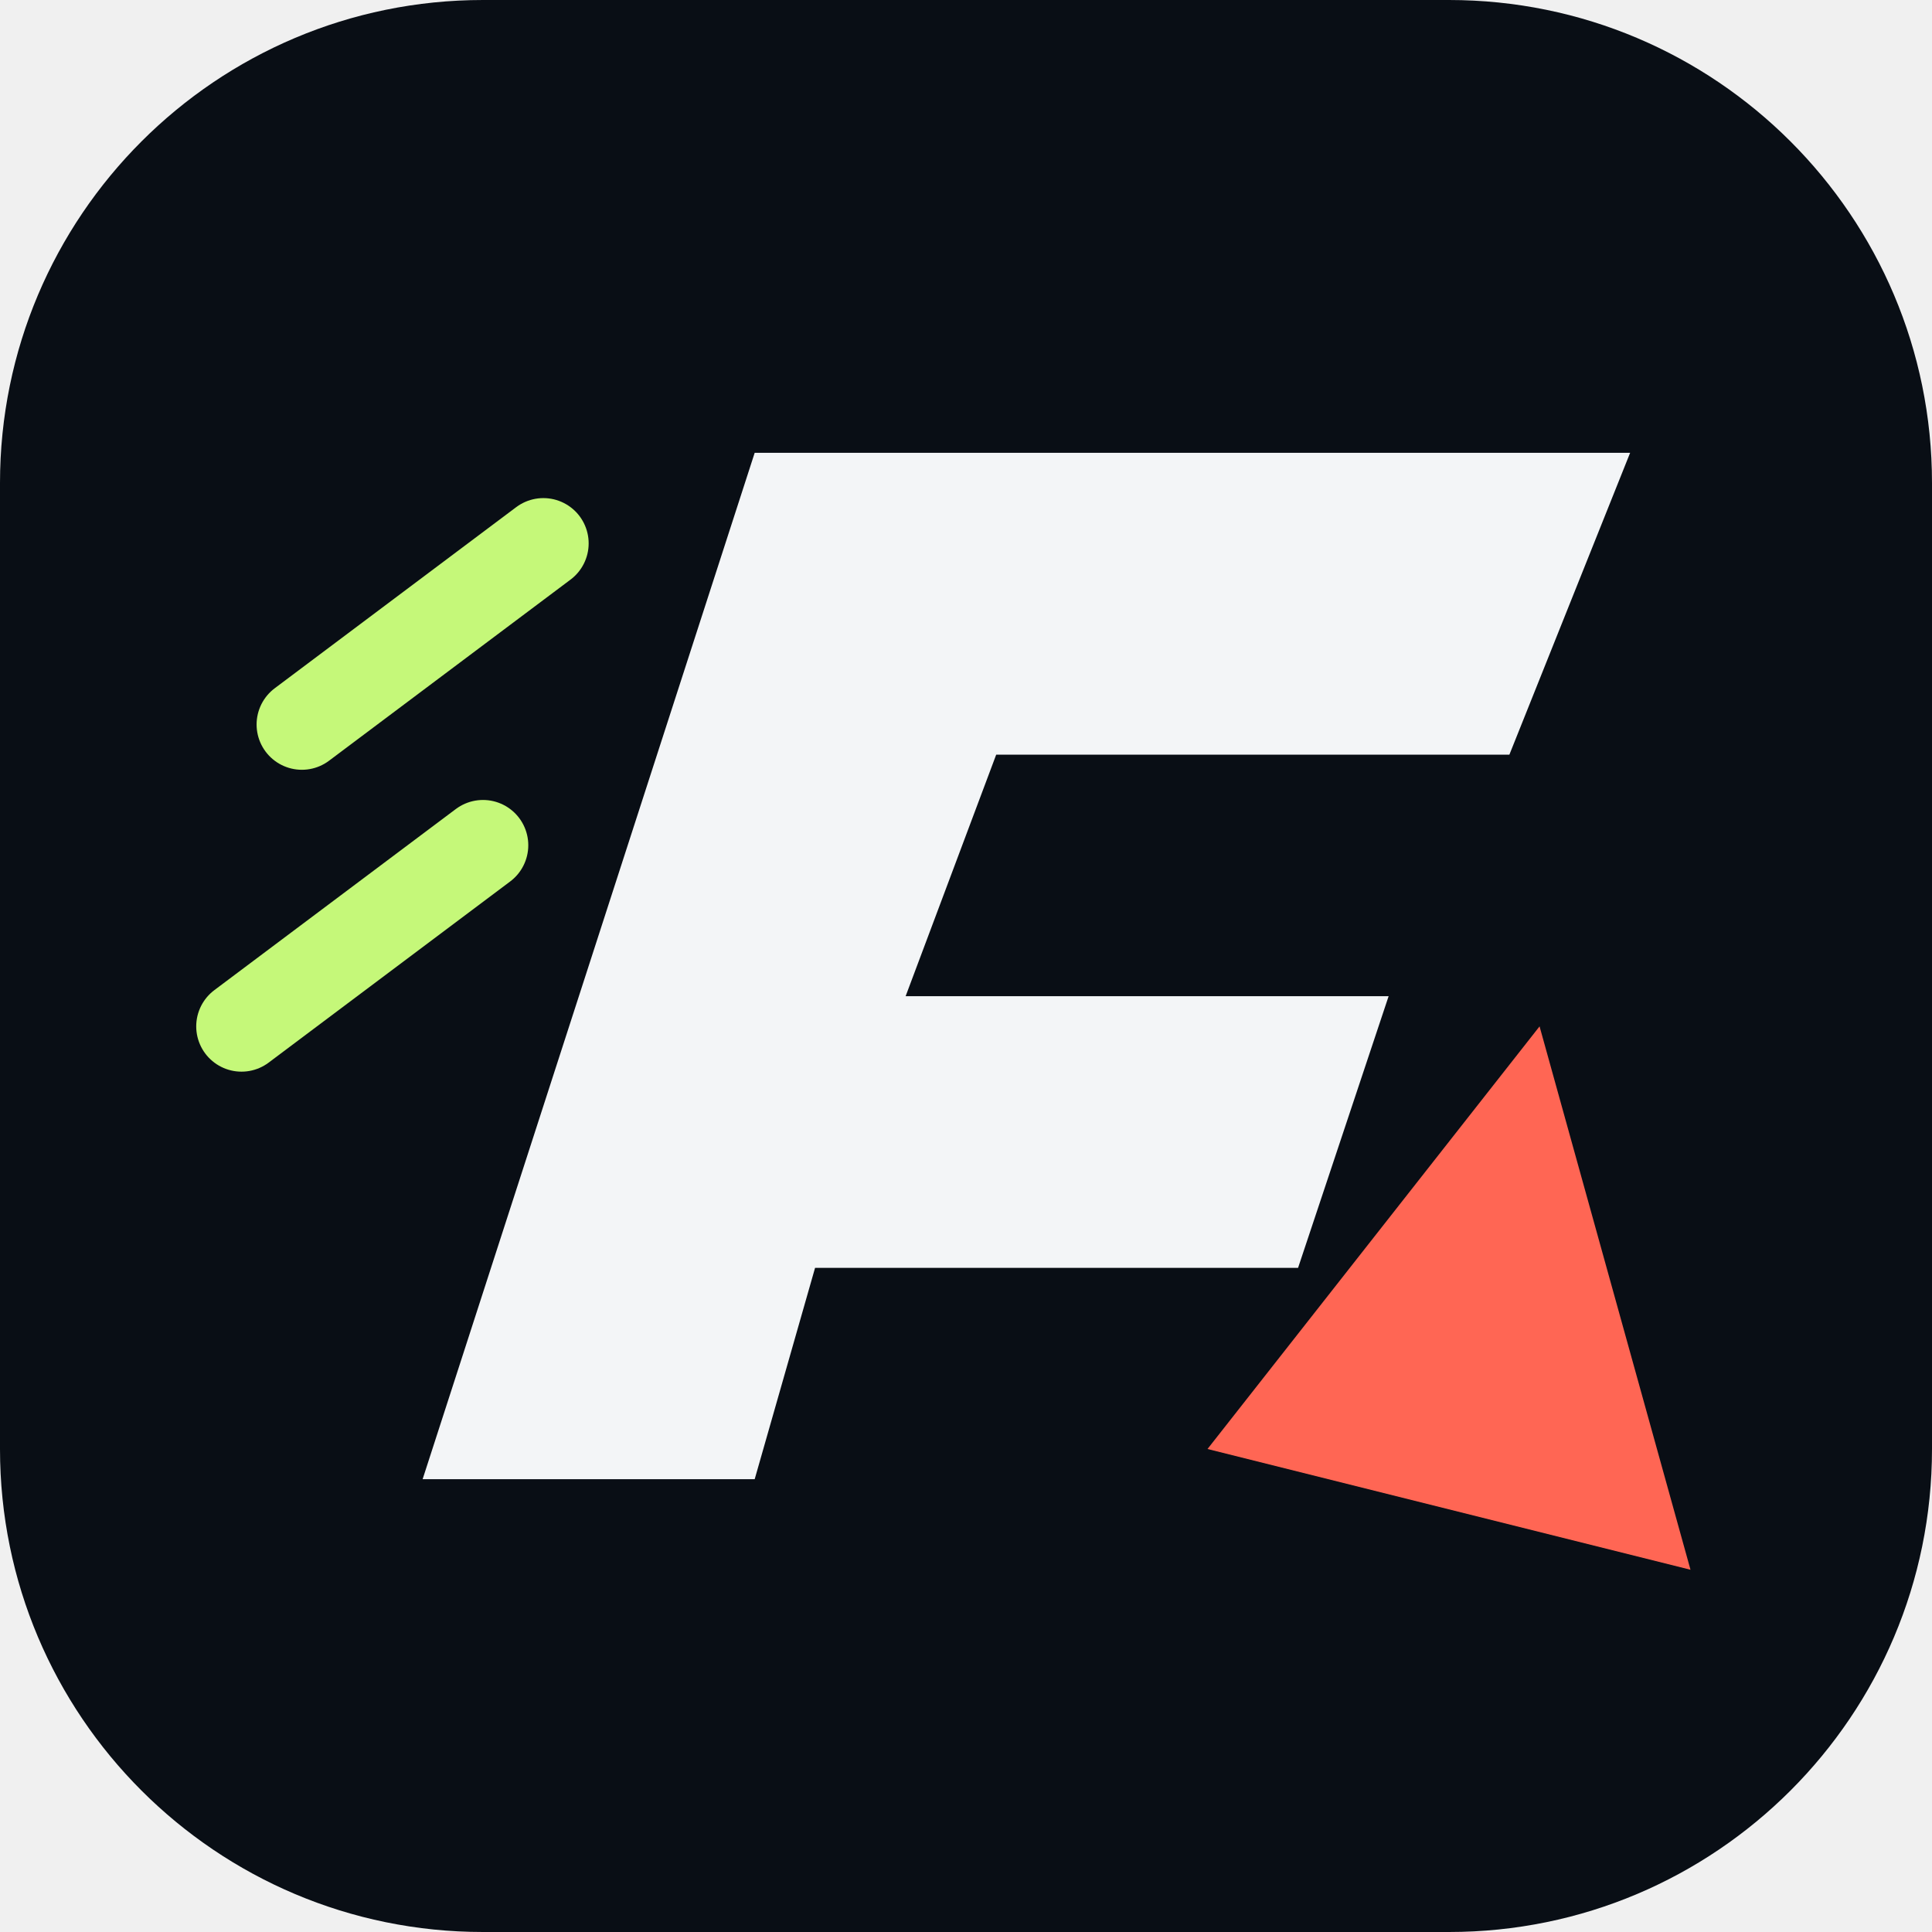
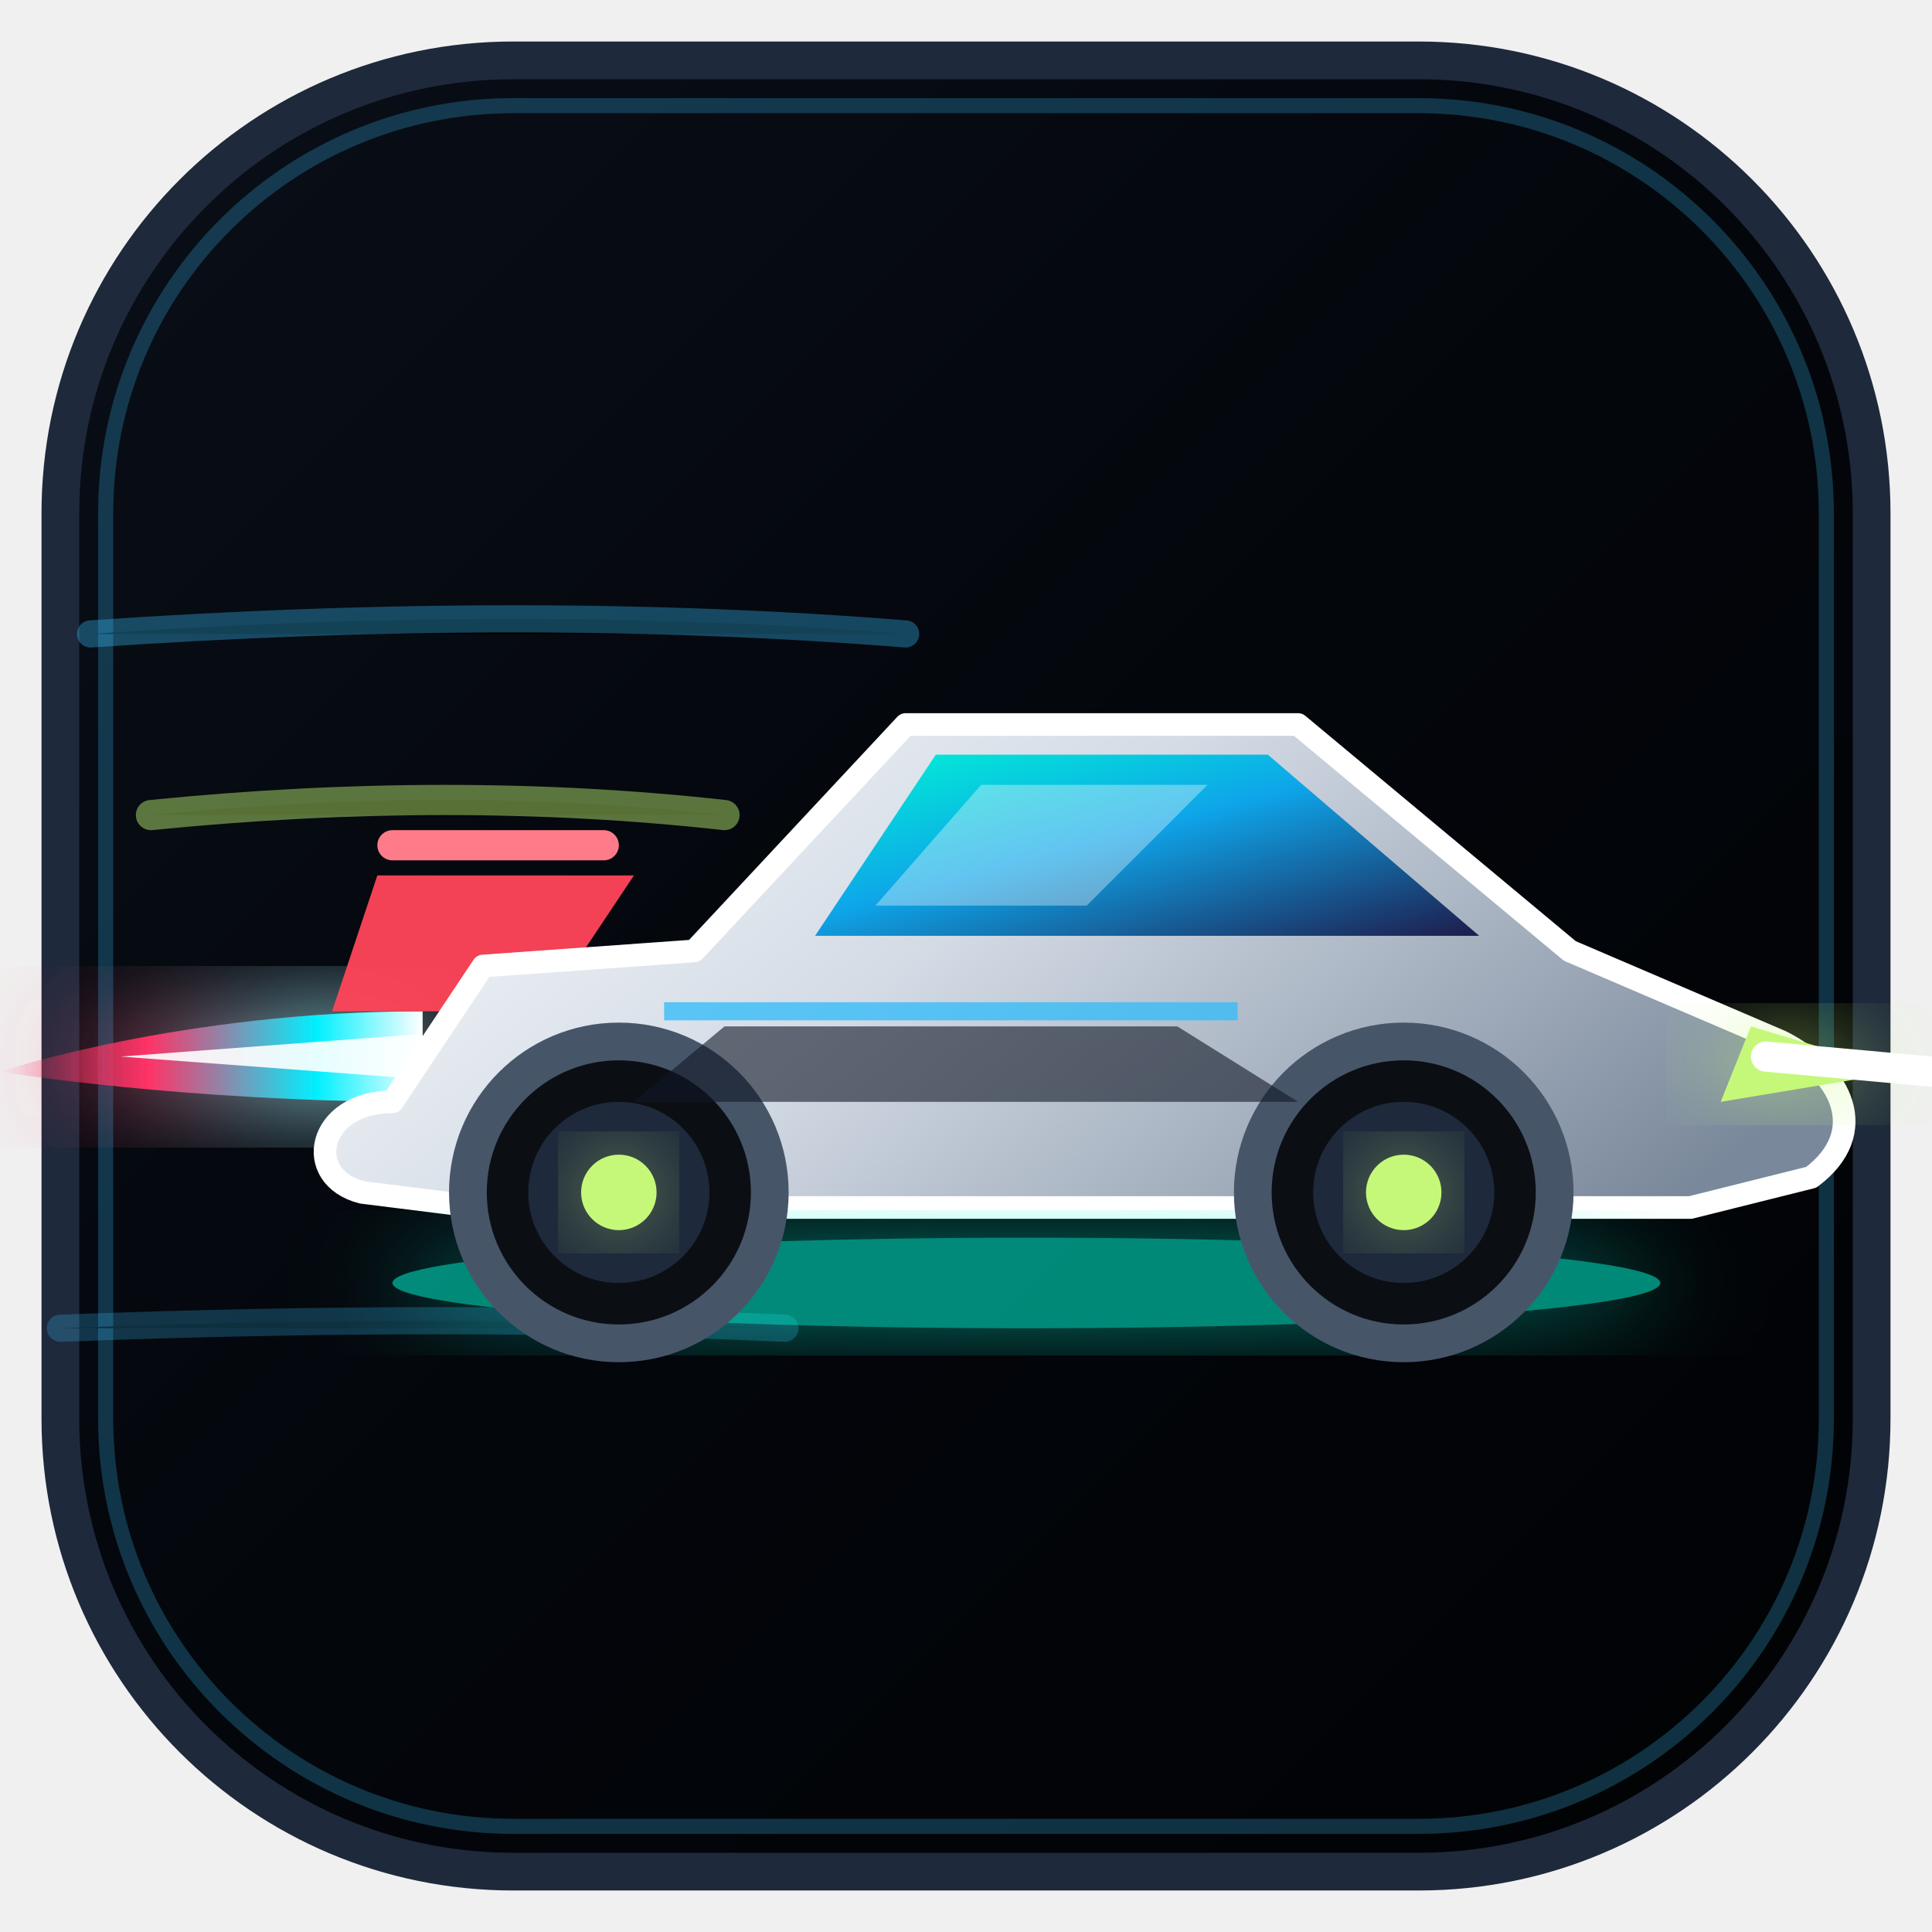
- <svg xmlns="http://www.w3.org/2000/svg" viewBox="0 0 64 64">
-   <rect width="64" height="64" rx="16" fill="#090e15" />
-   <path d="M14 49 25 15h29l-4 10H33l-3 8h16l-3 9H27l-2 7Z" fill="#f3f5f7" />
-   <path d="m40 48 11-14 5 18Z" fill="#ff6654" />
-   <path d="m10 24 8-6m-10 16 8-6" stroke="#c5f879" stroke-width="3" stroke-linecap="round" />
+ <svg xmlns="http://www.w3.org/2000/svg" viewBox="0 0 128 128" width="100%" height="100%">
+   <defs>
+     <linearGradient id="bgGrad" x1="0%" y1="0%" x2="100%" y2="100%">
+       <stop offset="0%" stop-color="#0a0f18" />
+       <stop offset="50%" stop-color="#03060b" />
+       <stop offset="100%" stop-color="#010204" />
+     </linearGradient>
+     <linearGradient id="bodyGrad" x1="0%" y1="30%" x2="100%" y2="70%">
+       <stop offset="0%" stop-color="#f5f7fa" />
+       <stop offset="40%" stop-color="#d3dbe5" />
+       <stop offset="100%" stop-color="#7a889b" />
+     </linearGradient>
+     <linearGradient id="cockpitGrad" x1="0%" y1="0%" x2="100%" y2="100%">
+       <stop offset="0%" stop-color="#00f5d4" />
+       <stop offset="45%" stop-color="#0ea5e9" />
+       <stop offset="100%" stop-color="#1e1b4b" />
+     </linearGradient>
+     <linearGradient id="thrusterFire" x1="100%" y1="50%" x2="0%" y2="50%">
+       <stop offset="0%" stop-color="#ffffff" />
+       <stop offset="25%" stop-color="#00f0ff" />
+       <stop offset="65%" stop-color="#ff3366" />
+       <stop offset="100%" stop-color="rgba(255,51,102,0)" />
+     </linearGradient>
+     <filter id="neonGlow" x="-30%" y="-30%" width="160%" height="160%">
+       <feGaussianBlur stdDeviation="3.5" result="blur" />
+       <feComposite in="SourceGraphic" in2="blur" operator="over" />
+     </filter>
+     <filter id="flameGlow" x="-50%" y="-50%" width="200%" height="200%">
+       <feGaussianBlur stdDeviation="4" result="flameBlur" />
+       <feComposite in="SourceGraphic" in2="flameBlur" operator="over" />
+     </filter>
+   </defs>
+   <rect x="4" y="4" width="120" height="120" rx="30" fill="url(#bgGrad)" stroke="#1e293b" stroke-width="2.5" />
+   <rect x="7" y="7" width="114" height="114" rx="27" fill="none" stroke="#38bdf8" stroke-width="1" stroke-opacity="0.25" />
+   <path d="M 6 42 Q 35 40 60 42" stroke="#38bdf8" stroke-width="1.8" stroke-opacity="0.35" stroke-linecap="round" />
+   <path d="M 10 54 Q 30 52 48 54" stroke="#c5f879" stroke-width="2" stroke-opacity="0.45" stroke-linecap="round" />
+   <path d="M 4 88 Q 30 87 52 88" stroke="#38bdf8" stroke-width="1.8" stroke-opacity="0.25" stroke-linecap="round" />
+   <g filter="url(#flameGlow)">
+     <path d="M 28 73 C 12 73 0 71 0 71 C 0 71 12 67 28 67 Z" fill="url(#thrusterFire)" />
+     <polygon points="28,71.5 8,70 28,68.5" fill="#ffffff" opacity="0.9" />
+   </g>
+   <path d="M 25 58 L 42 58 L 36 67 L 22 67 Z" fill="#ff4458" opacity="0.95" />
+   <path d="M 26 56 L 40 56" stroke="#ff7b89" stroke-width="2" stroke-linecap="round" />
+   <path d="M 26 73             L 32 64             L 46 63             L 60 48             L 86 48             L 104 63             L 118 69             C 122 71 124 75 120 78             L 112 80             L 102 80             C 98 73 88 73 84 80             L 50 80             C 46 73 36 73 32 80             L 24 79             C 20 78 21 73 26 73 Z" fill="url(#bodyGrad)" stroke="#ffffff" stroke-width="1.5" stroke-linejoin="round" />
+   <path d="M 62 50             L 84 50             L 98 62             L 54 62 Z" fill="url(#cockpitGrad)" />
+   <path d="M 65 52 L 80 52 L 72 60 L 58 60 Z" fill="#ffffff" opacity="0.35" />
+   <polygon points="116,68 126,71 114,73" fill="#c5f879" filter="url(#neonGlow)" />
+   <line x1="117" y1="70" x2="128" y2="71" stroke="#ffffff" stroke-width="2" stroke-linecap="round" />
+   <ellipse cx="68" cy="85" rx="42" ry="3" fill="#00f5d4" opacity="0.55" filter="url(#neonGlow)" />
+   <circle cx="41" cy="79" r="10" fill="#0b0f14" stroke="#475569" stroke-width="2.5" />
+   <circle cx="41" cy="79" r="6" fill="#1e293b" />
+   <circle cx="41" cy="79" r="2.5" fill="#c5f879" filter="url(#neonGlow)" />
+   <circle cx="93" cy="79" r="10" fill="#0b0f14" stroke="#475569" stroke-width="2.5" />
+   <circle cx="93" cy="79" r="6" fill="#1e293b" />
+   <circle cx="93" cy="79" r="2.5" fill="#c5f879" filter="url(#neonGlow)" />
+   <path d="M 48 68 L 78 68 L 86 73 L 42 73 Z" fill="#111827" opacity="0.6" />
+   <line x1="44" y1="67" x2="82" y2="67" stroke="#38bdf8" stroke-width="1.2" opacity="0.8" />
</svg>
